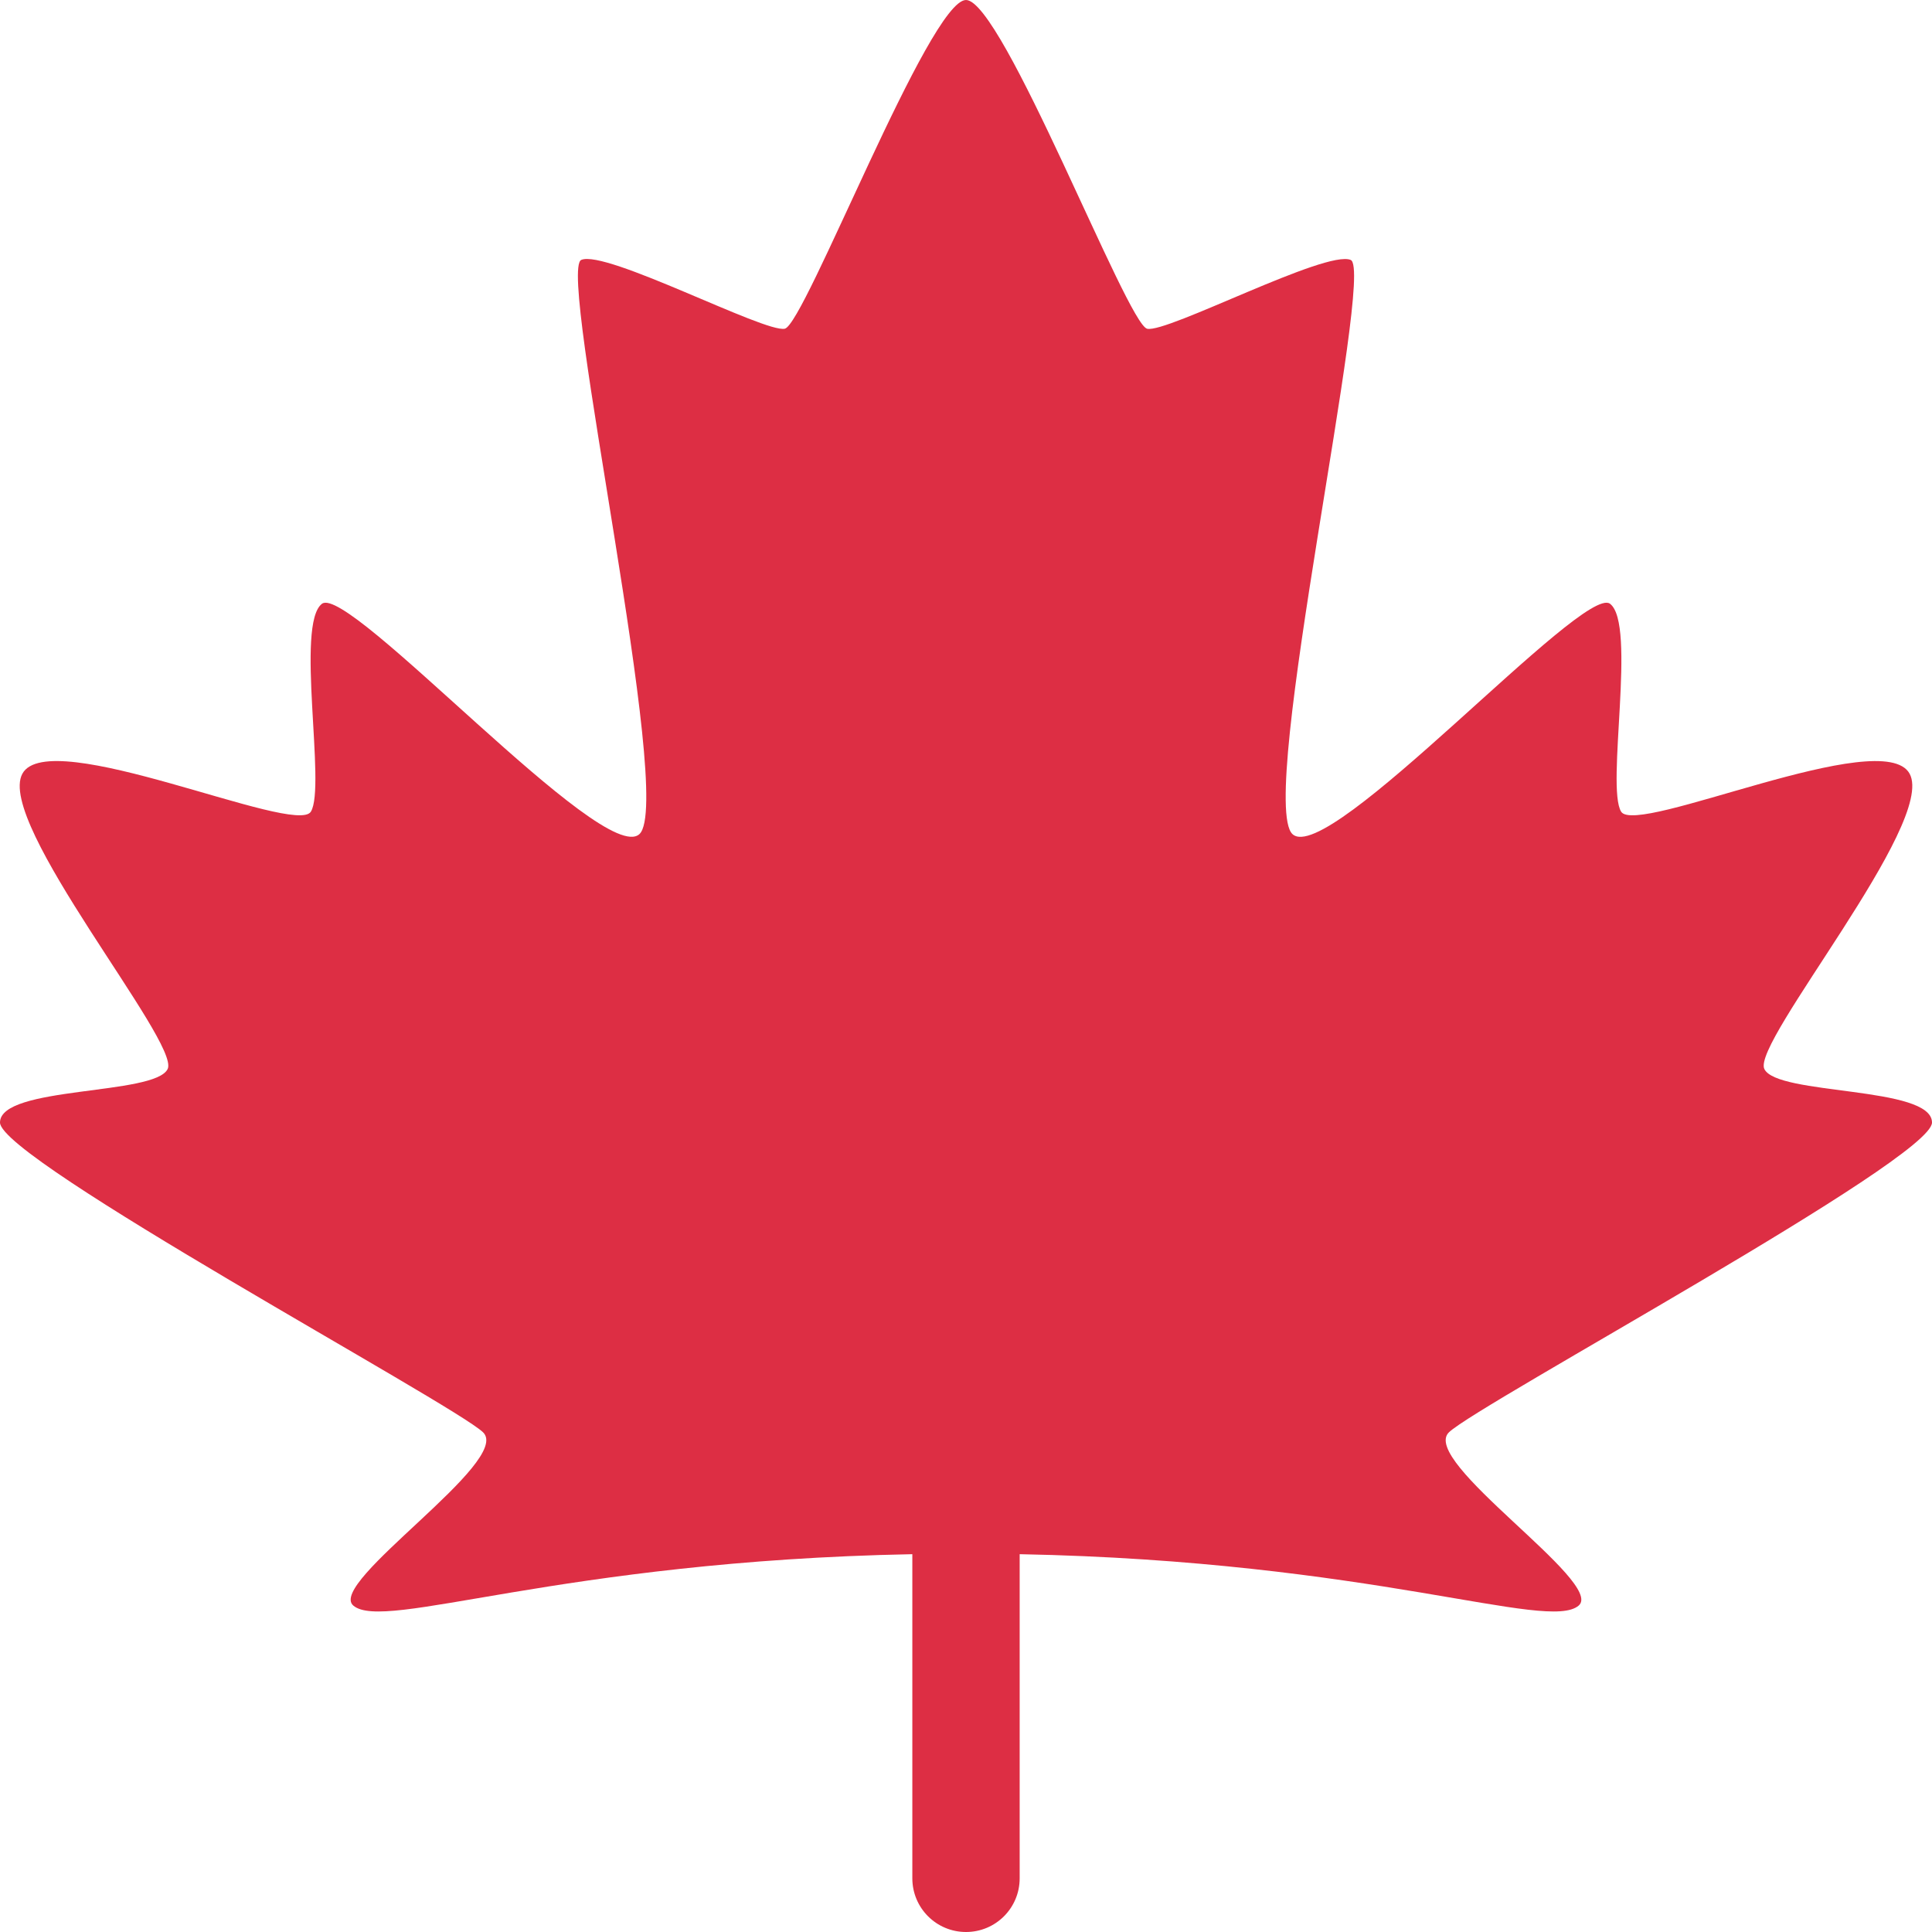
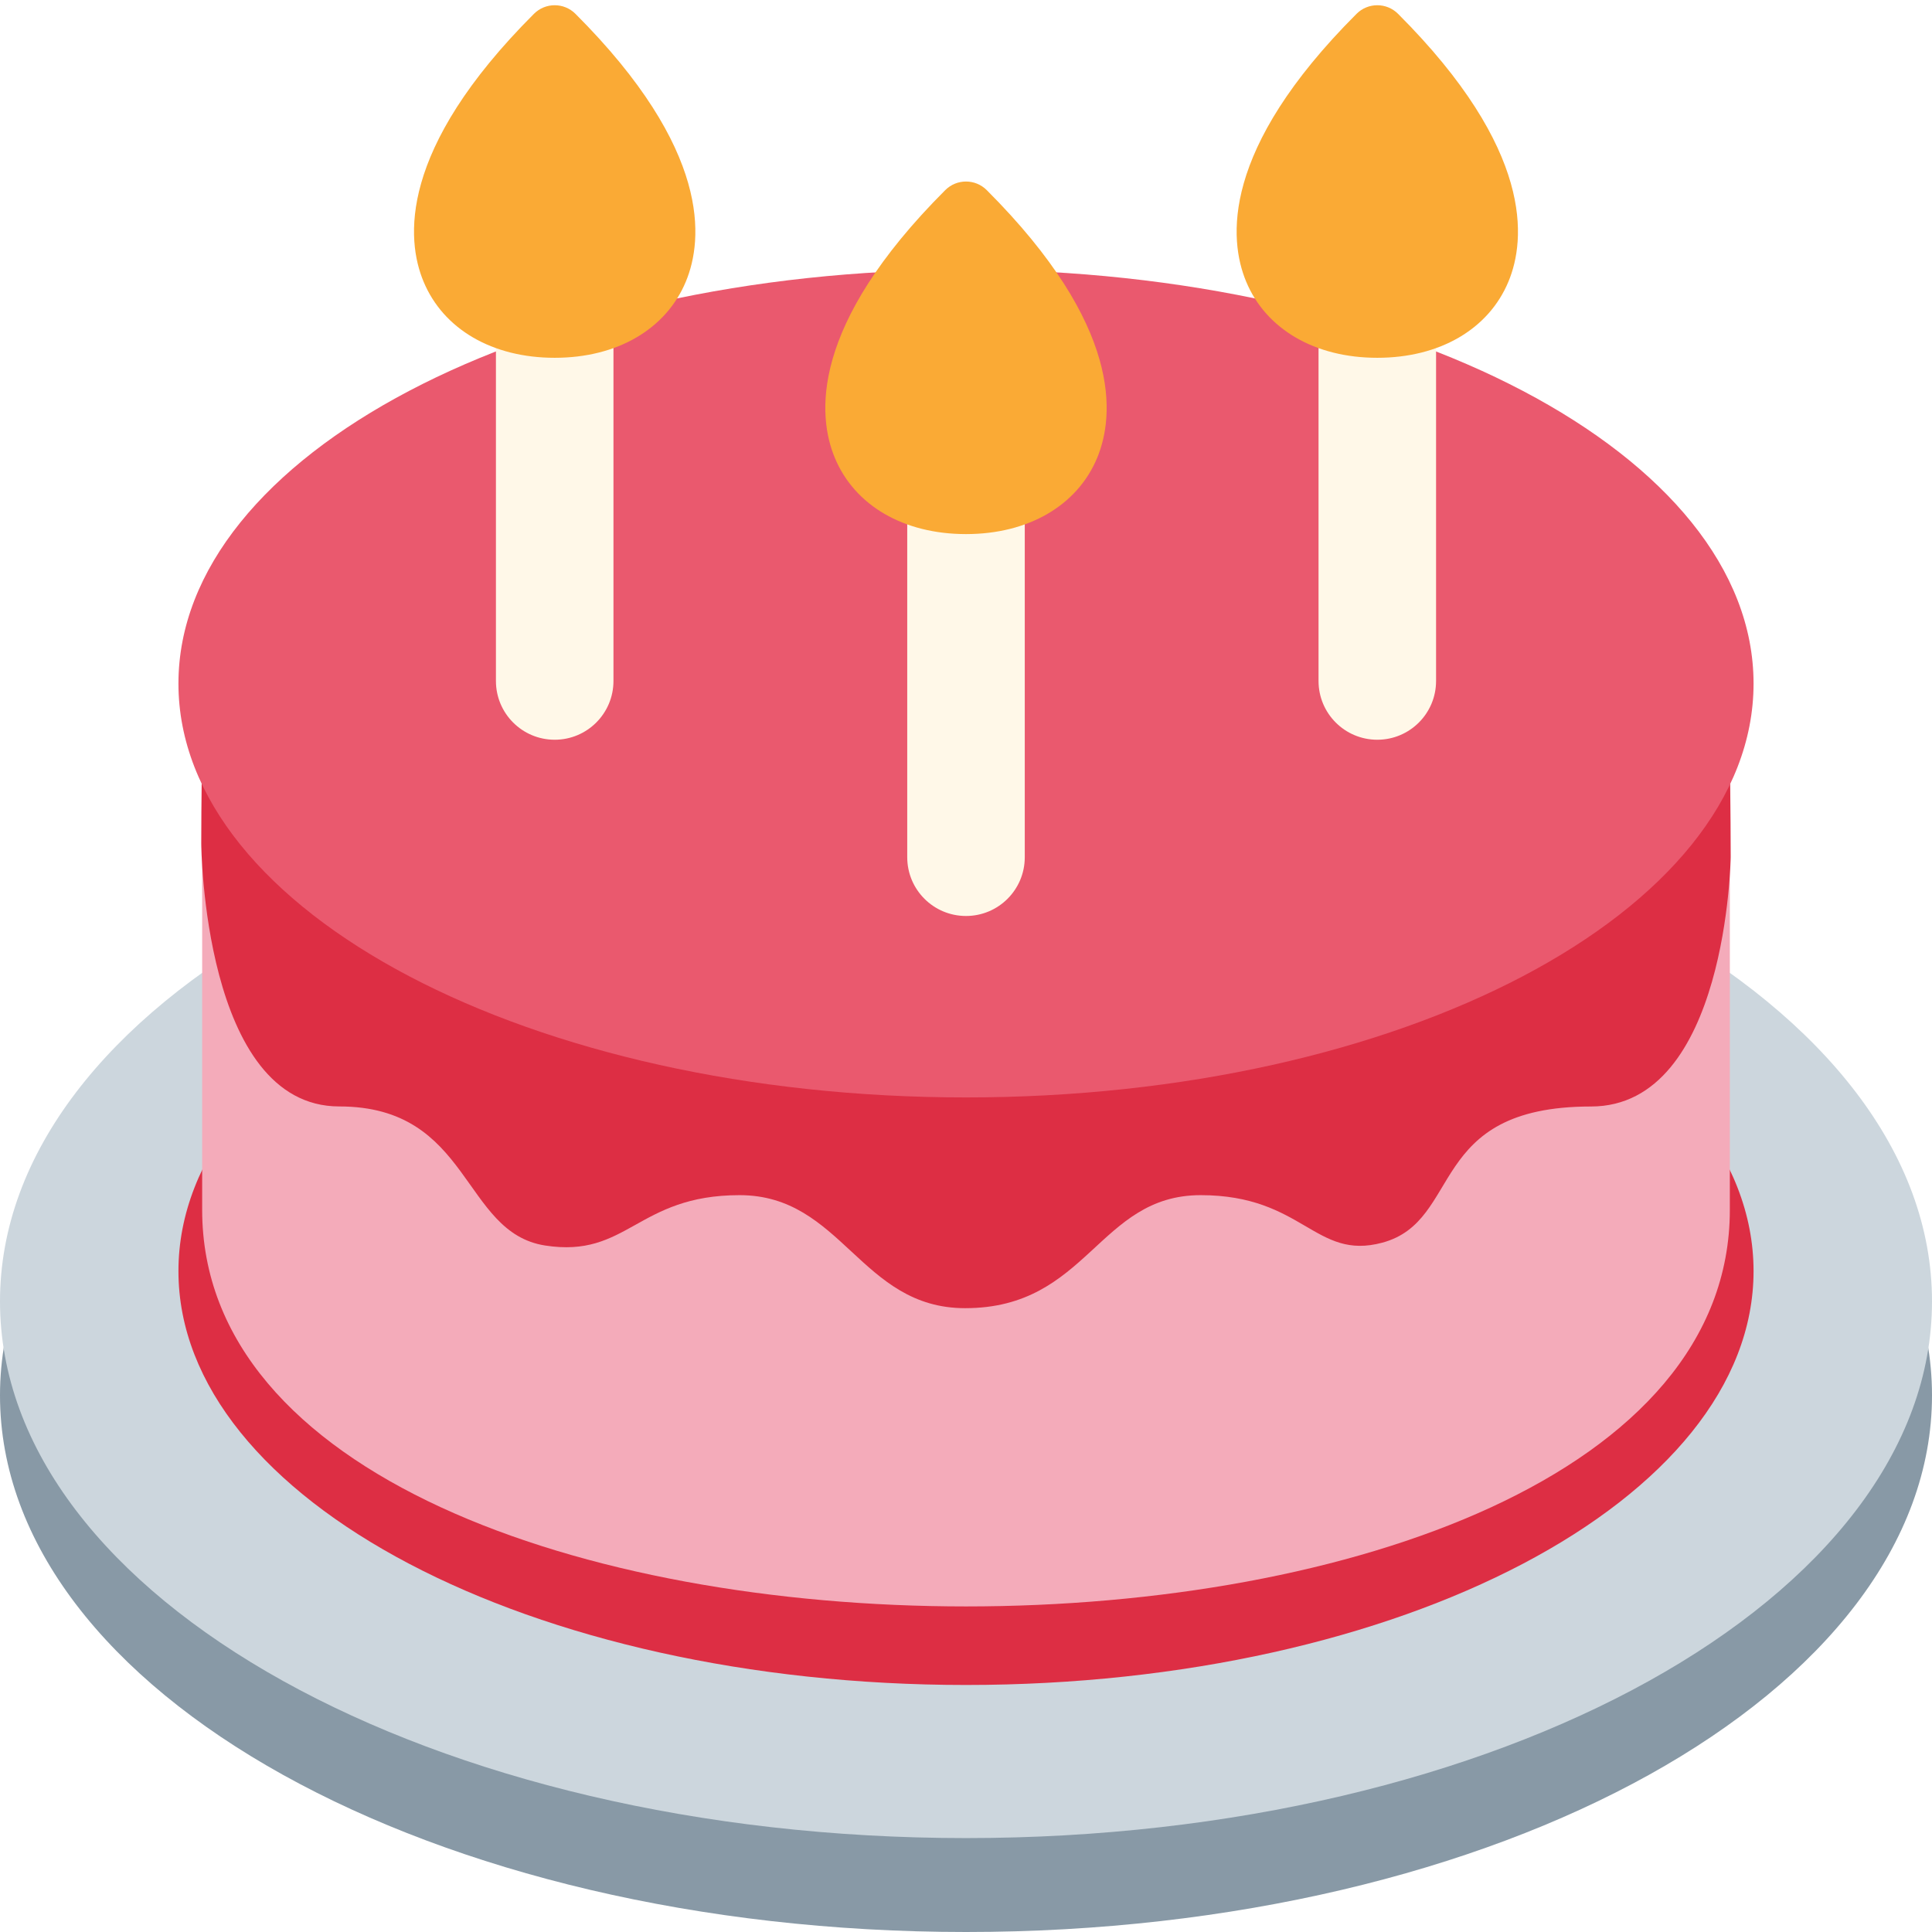
<svg xmlns="http://www.w3.org/2000/svg" viewBox="0 0 36 36">
-   <path fill="#DD2E44" d="M36 20.917c0-.688-2.895-.5-3.125-1s3.208-4.584 2.708-5.5-5.086 1.167-5.375.708c-.288-.458.292-3.5-.208-3.875s-5.25 4.916-5.917 4.292c-.666-.625 1.542-10.5 1.086-10.698-.456-.198-3.419 1.365-3.793 1.282C21.002 6.042 18.682 0 18 0s-3.002 6.042-3.376 6.125c-.374.083-3.337-1.48-3.793-1.282-.456.198 1.752 10.073 1.085 10.698C11.25 16.166 6.5 10.875 6 11.25s.08 3.417-.208 3.875c-.289.458-4.875-1.625-5.375-.708s2.939 5 2.708 5.5-3.125.312-3.125 1 8.438 5.235 9 5.771c.562.535-2.914 2.802-2.417 3.229.576.496 3.839-.83 10.417-.957V35c0 .553.448 1 1 1 .553 0 1-.447 1-1v-6.04c6.577.127 9.841 1.453 10.417.957.496-.428-2.979-2.694-2.417-3.229.562-.536 9-5.084 9-5.771z" />
+   <ellipse fill="#8899A6" cx="18" cy="26" rx="18" ry="10" />
+   <ellipse fill="#CCD6DD" cx="18" cy="24.25" rx="18" ry="10" />
+   <path fill="#DD2E44" d="M32.675 23.685c0 4.26-6.57 7.712-14.675 7.712S3.325 27.945 3.325 23.685c0-4.258 6.57-7.711 14.675-7.711 8.104 0 14.675 3.453 14.675 7.711z" />
+   <path fill="#F4ABBA" d="M32.233 22.543c0 9.854-28.466 9.854-28.466 0v-8.759h28.466v8.759z" />
+   <path fill="#DD2E44" d="M17.984 18.166c-8.984 0-14.218-4.132-14.218-4.132s-.016.924-.016 1.685c0 0 .032 4.898 2.572 4.898 2.459 0 2.28 2.348 3.834 2.591 1.541.241 1.712-.938 3.625-.938s2.25 2.106 4.203 2.106c2.289 0 2.477-2.106 4.389-2.106s2.132 1.224 3.386.885c1.507-.408.814-2.537 3.887-2.537 2.54 0 2.603-4.648 2.603-4.648 0-.76-.017-1.935-.017-1.935s-5.263 4.131-14.248 4.131z" />
+   <path fill="#EA596E" d="M32.675 12.737c0 4.259-6.57 7.712-14.675 7.712S3.325 16.996 3.325 12.737 9.895 5.025 18 5.025c8.104 0 14.675 3.453 14.675 7.712z" />
+   <path fill="#FFF8E8" d="M25.664 13.784c-.605 0-1.095-.49-1.095-1.095V5.025c0-.605.49-1.095 1.095-1.095s1.095.49 1.095 1.095v7.664c0 .605-.49 1.095-1.095 1.095z" />
+   <path fill="#FAAA35" d="M25.664 6.667c-1.162 0-2.076-.532-2.445-1.423-.32-.773-.479-2.45 2.058-4.986.214-.214.56-.214.774 0 2.537 2.537 2.378 4.213 2.058 4.986-.369.891-1.283 1.423-2.445 1.423z" />
+   <path fill="#FFF8E8" d="M18 17.068c-.605 0-1.095-.49-1.095-1.095V8.31c0-.605.49-1.095 1.095-1.095s1.095.49 1.095 1.095v7.664c0 .604-.49 1.094-1.095 1.094z" />
+   <path fill="#FAAA35" d="M18 9.952c-1.162 0-2.076-.532-2.445-1.423-.321-.773-.479-2.45 2.058-4.986.214-.214.56-.214.774 0 2.537 2.537 2.378 4.213 2.058 4.986-.369.891-1.283 1.423-2.445 1.423z" />
+   <path fill="#FFF8E8" d="M10.336 13.784c-.605 0-1.095-.49-1.095-1.095V5.025c0-.605.49-1.095 1.095-1.095s1.095.49 1.095 1.095v7.664c0 .605-.49 1.095-1.095 1.095z" />
+   <path fill="#FAAA35" d="M10.336 6.667c-1.162 0-2.076-.532-2.445-1.423-.321-.773-.479-2.45 2.058-4.986.214-.214.56-.214.774 0 2.537 2.537 2.378 4.213 2.058 4.986-.369.891-1.283 1.423-2.445 1.423z" />
</svg>
